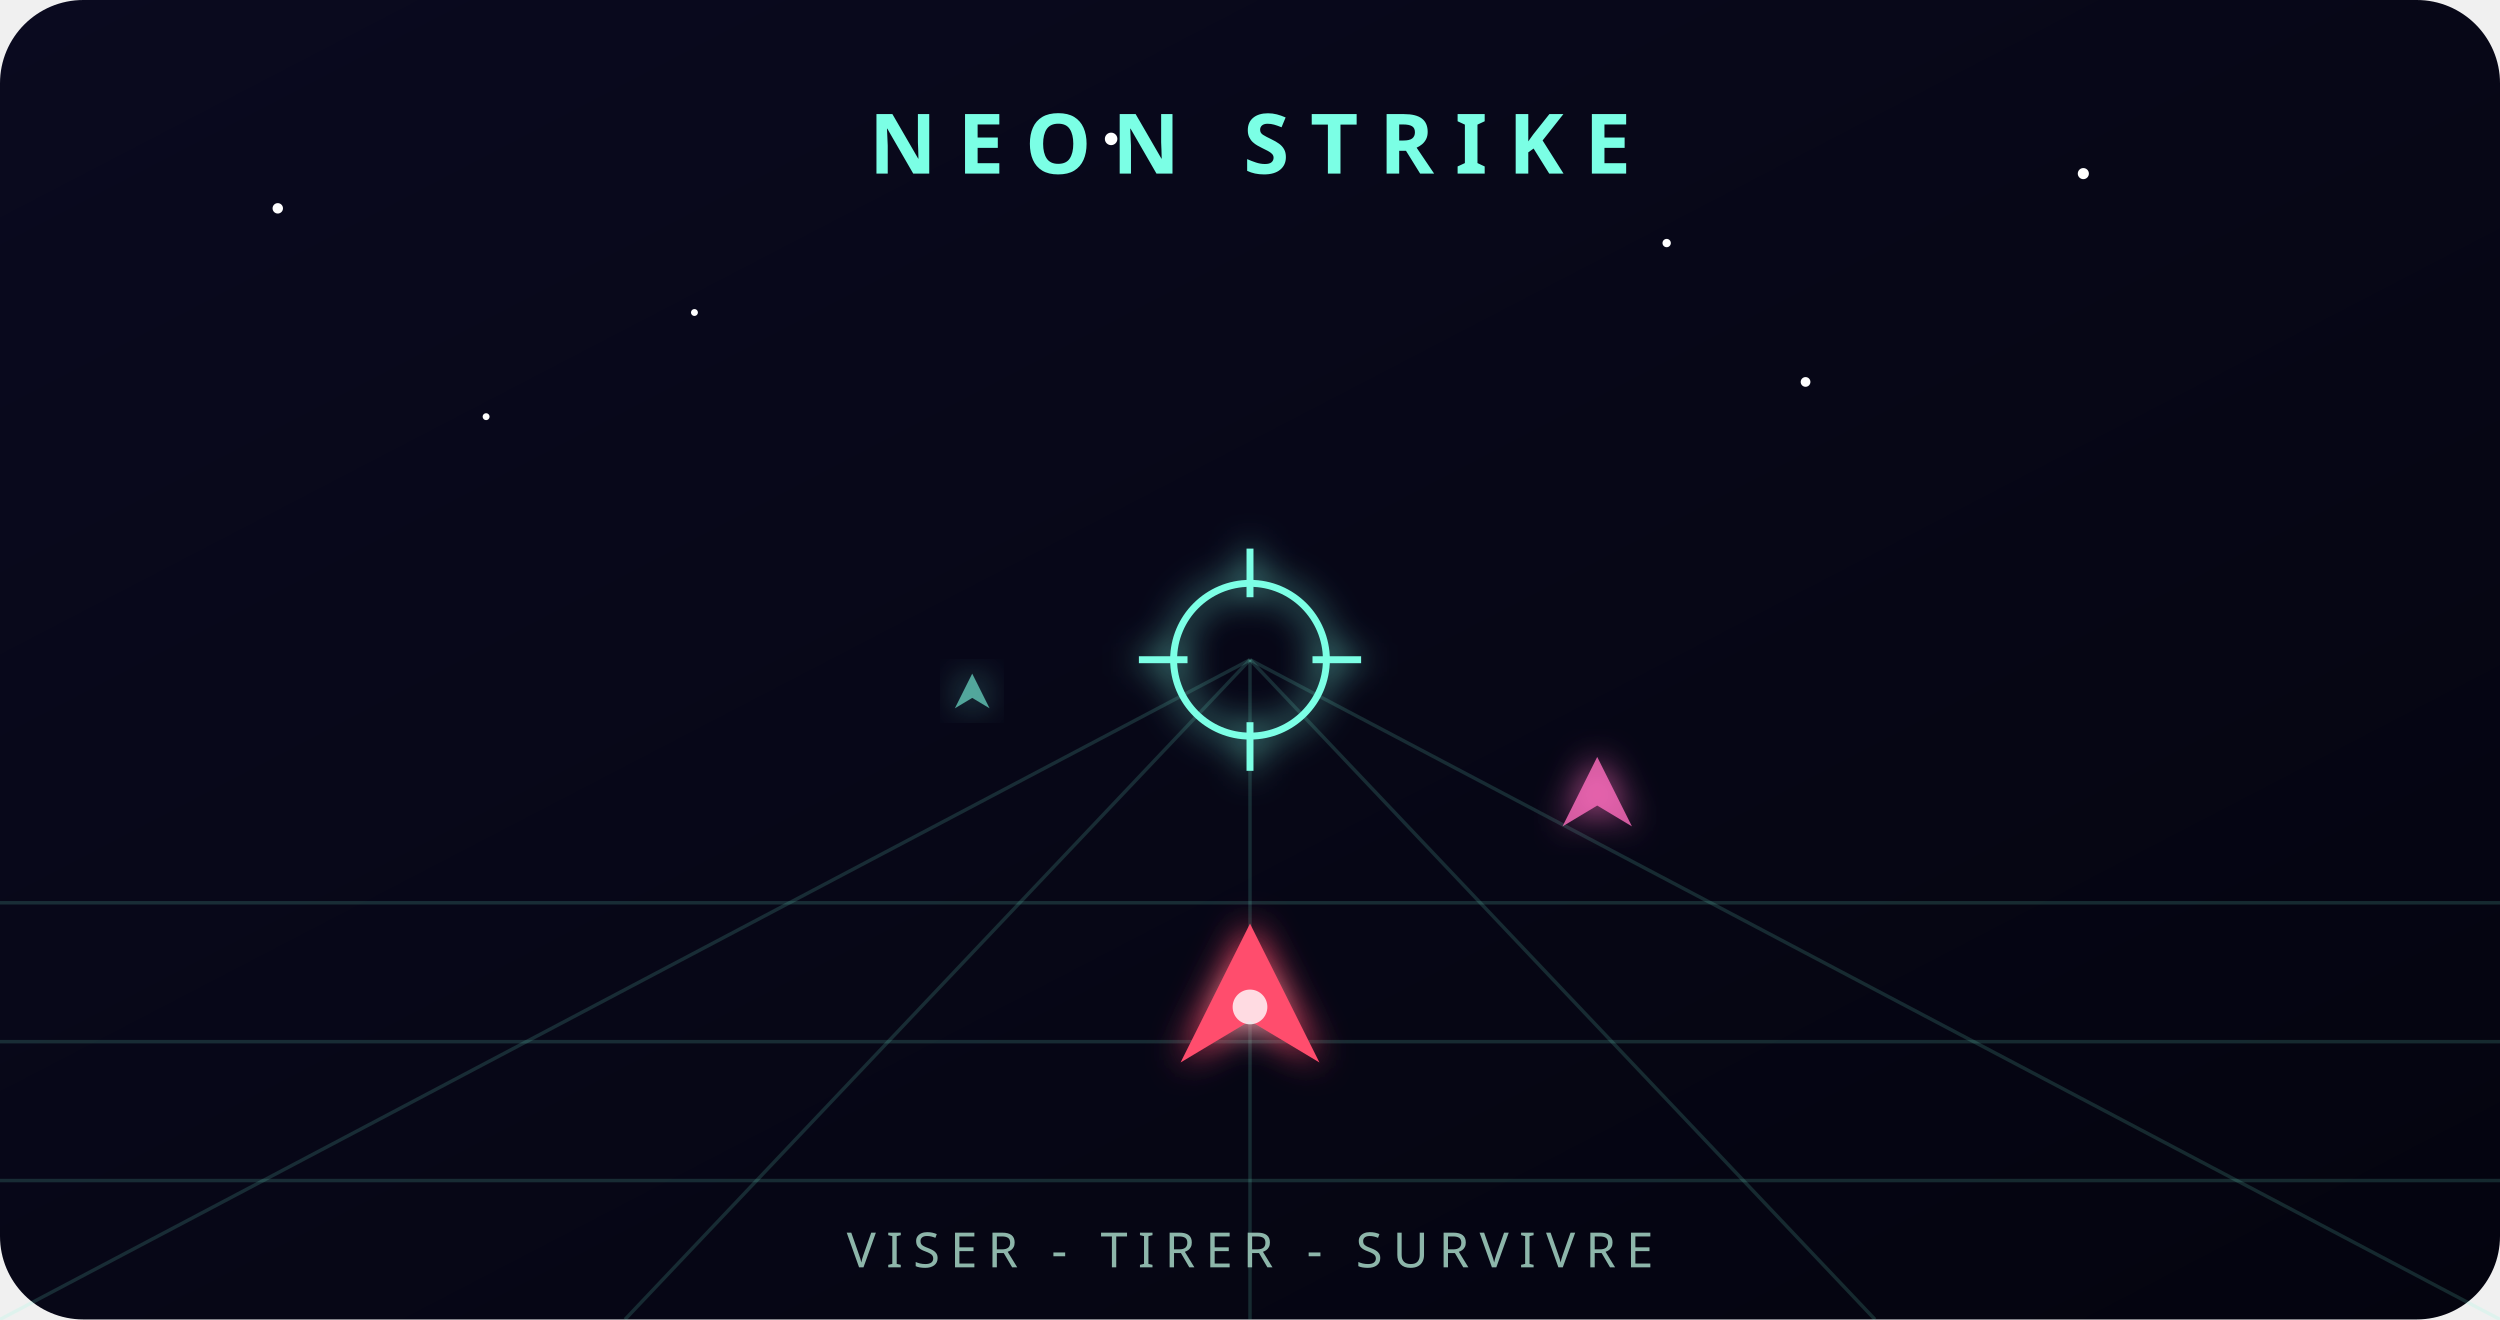
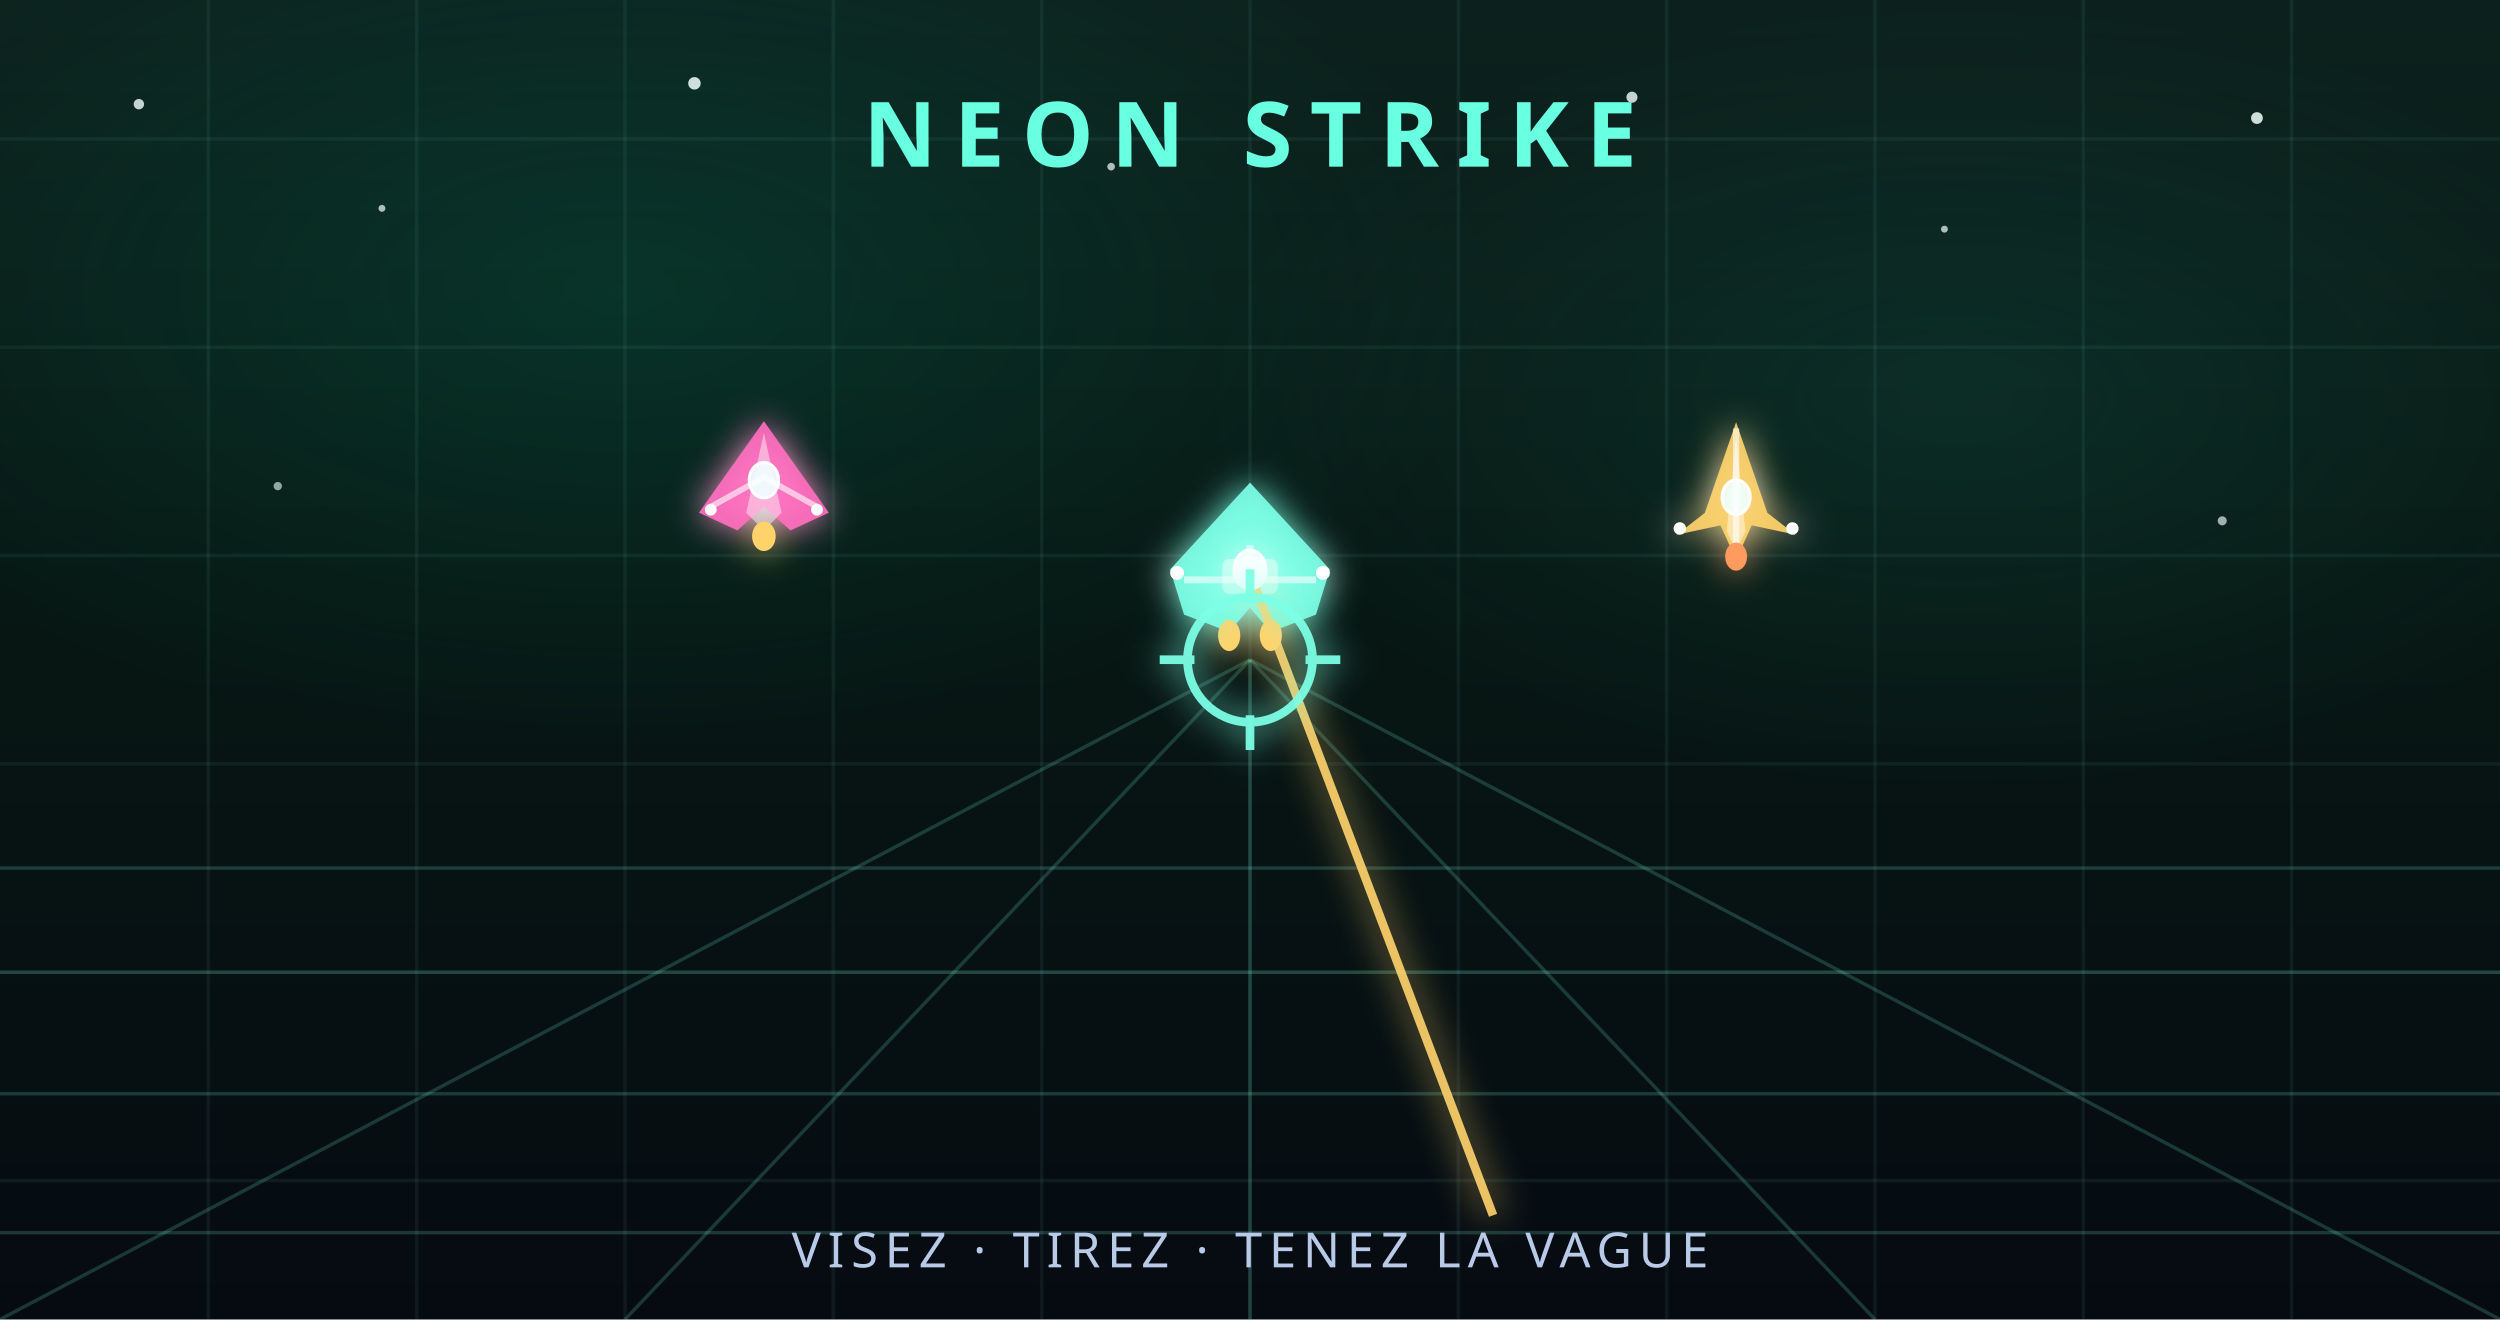
<svg xmlns="http://www.w3.org/2000/svg" viewBox="0 0 720 380" role="img" aria-labelledby="title desc">
  <defs>
-     <linearGradient id="bg" x1="0" y1="0" x2="1" y2="1">
-       <stop offset="0" stop-color="#0a0a1f" />
-       <stop offset="1" stop-color="#04040f" />
+     <linearGradient id="bg" x1="0" y1="0" x2="0" y2="1">
+       <stop offset="0" stop-color="#0c211d" />
+       <stop offset="0.45" stop-color="#071713" />
+       <stop offset="1" stop-color="#060b12" />
    </linearGradient>
+     <radialGradient id="neb1" cx="25%" cy="22%" r="35%">
+       <stop offset="0" stop-color="#00e0a5" stop-opacity="0.12" />
+       <stop offset="1" stop-color="#00e0a5" stop-opacity="0" />
+     </radialGradient>
+     <radialGradient id="neb2" cx="78%" cy="30%" r="30%">
+       <stop offset="0" stop-color="#24b99b" stop-opacity="0.12" />
+       <stop offset="1" stop-color="#24b99b" stop-opacity="0" />
+     </radialGradient>
    <filter id="glow" x="-40%" y="-40%" width="180%" height="180%">
      <feGaussianBlur stdDeviation="5" result="b" />
      <feMerge>
        <feMergeNode in="b" />
        <feMergeNode in="SourceGraphic" />
      </feMerge>
    </filter>
  </defs>
-   <rect width="720" height="380" rx="24" fill="url(#bg)" />
-   <g stroke="rgba(123,255,224,0.15)" stroke-width="1">
-     <line x1="0" y1="260" x2="720" y2="260" />
-     <line x1="0" y1="300" x2="720" y2="300" />
-     <line x1="0" y1="340" x2="720" y2="340" />
+   <rect width="720" height="380" fill="url(#bg)" />
+   <rect width="720" height="380" fill="url(#neb1)" />
+   <rect width="720" height="380" fill="url(#neb2)" />
+   <g stroke="#9bfff0" stroke-opacity="0.06" stroke-width="1">
+     <path d="M0 40H720M0 100H720M0 160H720M0 220H720M0 280H720M0 340H720" />
+     <path d="M60 0V380M120 0V380M180 0V380M240 0V380M300 0V380M360 0V380M420 0V380M480 0V380M540 0V380M600 0V380M660 0V380" />
+   </g>
+   <g fill="#f2fffc">
+     <circle cx="40" cy="30" r="1.5" opacity="0.8" />
+     <circle cx="110" cy="60" r="1" opacity="0.7" />
+     <circle cx="200" cy="24" r="1.8" opacity="0.85" />
+     <circle cx="320" cy="48" r="1.1" opacity="0.7" />
+     <circle cx="470" cy="28" r="1.6" opacity="0.8" />
+     <circle cx="560" cy="66" r="1" opacity="0.7" />
+     <circle cx="650" cy="34" r="1.7" opacity="0.85" />
+     <circle cx="80" cy="140" r="1.2" opacity="0.6" />
+     <circle cx="640" cy="150" r="1.3" opacity="0.65" />
+   </g>
+   <g stroke="#7bffe5" stroke-opacity="0.18" stroke-width="1">
+     <line x1="0" y1="250" x2="720" y2="250" />
+     <line x1="0" y1="280" x2="720" y2="280" />
+     <line x1="0" y1="315" x2="720" y2="315" />
+     <line x1="0" y1="355" x2="720" y2="355" />
    <line x1="360" y1="190" x2="0" y2="380" />
    <line x1="360" y1="190" x2="180" y2="380" />
    <line x1="360" y1="190" x2="360" y2="380" />
    <line x1="360" y1="190" x2="540" y2="380" />
    <line x1="360" y1="190" x2="720" y2="380" />
  </g>
-   <g fill="#fff">
-     <circle cx="80" cy="60" r="1.5" />
-     <circle cx="200" cy="90" r="1" />
-     <circle cx="320" cy="40" r="1.8" />
-     <circle cx="480" cy="70" r="1.2" />
-     <circle cx="600" cy="50" r="1.6" />
-     <circle cx="140" cy="120" r="1" />
-     <circle cx="520" cy="110" r="1.4" />
+   <text x="360" y="48" text-anchor="middle" fill="#69ffe1" font-family="system-ui,'Space Grotesk',sans-serif" font-weight="800" font-size="26" letter-spacing="5">NEON STRIKE</text>
+   <g filter="url(#glow)">
+     <g transform="translate(220,140) scale(0.85)">
+       <path d="M0 -22 L22 9 L9 15 L0 7 L-9 15 L-22 9 Z" fill="#ff6dbe" fill-opacity="0.92" />
+       <path d="M0 -18 L6 9 L0 15 L-6 9 Z" fill="#ffffff" fill-opacity="0.45" />
+       <ellipse cx="0" cy="-2" rx="5" ry="6" fill="#f0ffff" fill-opacity="0.9" stroke="#fff" stroke-width="1" />
+       <path d="M-18 7 L0 -3 L18 7" stroke="rgba(255,255,255,0.6)" stroke-width="2" fill="none" />
+       <circle cx="-18" cy="8" r="2" fill="#fff" />
+       <circle cx="18" cy="8" r="2" fill="#fff" />
+       <ellipse cx="0" cy="17" rx="4" ry="5" fill="#ffd36b" />
+     </g>
+     <g transform="translate(360,165)">
+       <path d="M0 -26 L23 -1 L19 12 L6 17 L0 10 L-6 17 L-19 12 L-23 -1 Z" fill="#7bffe5" fill-opacity="0.92" />
+       <rect x="-8" y="-4" width="16" height="10" rx="2" fill="#ffffff" fill-opacity="0.45" />
+       <ellipse cx="0" cy="-1" rx="4.5" ry="5.5" fill="#f0ffff" fill-opacity="0.9" stroke="#fff" stroke-width="1" />
+       <path d="M-19 2 H19 M0 -8 V6" stroke="rgba(255,255,255,0.6)" stroke-width="2" />
+       <circle cx="-21" cy="0" r="2" fill="#fff" />
+       <circle cx="21" cy="0" r="2" fill="#fff" />
+       <ellipse cx="-6" cy="18" rx="3.2" ry="4.5" fill="#ffd36b" />
+       <ellipse cx="6" cy="18" rx="3.2" ry="4.5" fill="#ffd36b" />
+     </g>
+     <g transform="translate(500,145) scale(0.9)">
+       <path d="M0 -26 L10 3 L19 10 L5 7 L0 18 L-5 7 L-19 10 L-10 3 Z" fill="#ffd36b" fill-opacity="0.92" />
+       <path d="M0 -21 L3 9 L0 15 L-3 9 Z" fill="#ffffff" fill-opacity="0.45" />
+       <ellipse cx="0" cy="-2" rx="4.5" ry="5.5" fill="#f0ffff" fill-opacity="0.9" stroke="#fff" stroke-width="1" />
+       <path d="M0 -24 V16" stroke="rgba(255,255,255,0.6)" stroke-width="2" />
+       <circle cx="-18" cy="8" r="2" fill="#fff" />
+       <circle cx="18" cy="8" r="2" fill="#fff" />
+       <ellipse cx="0" cy="17" rx="3.5" ry="4.5" fill="#ff9b5f" />
+     </g>
  </g>
-   <g transform="translate(280 200)" filter="url(#glow)">
-     <polygon points="0,-6 5,4 0,1 -5,4" fill="#7bffe5" opacity="0.6" />
+   <g filter="url(#glow)">
+     <line x1="430" y1="350" x2="360" y2="165" stroke="#ffd36b" stroke-width="2.5" opacity="0.9" />
+     <circle cx="360" cy="165" r="5" fill="#fff" />
  </g>
-   <g transform="translate(460 230)" filter="url(#glow)">
-     <polygon points="0,-12 10,8 0,2 -10,8" fill="#ff6dbe" opacity="0.8" />
+   <g stroke="#7bffe5" stroke-width="2.5" filter="url(#glow)" opacity="0.95">
+     <circle cx="360" cy="190" r="18" fill="none" />
+     <line x1="334" y1="190" x2="344" y2="190" />
+     <line x1="376" y1="190" x2="386" y2="190" />
+     <line x1="360" y1="164" x2="360" y2="174" />
+     <line x1="360" y1="206" x2="360" y2="216" />
  </g>
-   <g transform="translate(360 290)" filter="url(#glow)">
-     <polygon points="0,-24 20,16 0,4 -20,16" fill="#ff4d6d" />
-     <circle cx="0" cy="0" r="5" fill="#fff" opacity="0.8" />
-   </g>
-   <g stroke="#7bffe5" stroke-width="2" fill="none" filter="url(#glow)">
-     <circle cx="360" cy="190" r="22" />
-     <line x1="328" y1="190" x2="342" y2="190" />
-     <line x1="378" y1="190" x2="392" y2="190" />
-     <line x1="360" y1="158" x2="360" y2="172" />
-     <line x1="360" y1="208" x2="360" y2="222" />
-   </g>
-   <text x="360" y="50" text-anchor="middle" fill="#7bffe5" font-family="system-ui,sans-serif" font-weight="800" font-size="24" letter-spacing="6">NEON STRIKE</text>
-   <text x="360" y="365" text-anchor="middle" fill="#8db6aa" font-family="system-ui,sans-serif" font-size="14" letter-spacing="3">VISER - TIRER - SURVIVRE</text>
+   <text x="360" y="365" text-anchor="middle" fill="#b9c9e8" font-family="system-ui,'Space Grotesk',sans-serif" font-size="14" letter-spacing="2">VISEZ · TIREZ · TENEZ LA VAGUE</text>
</svg>
